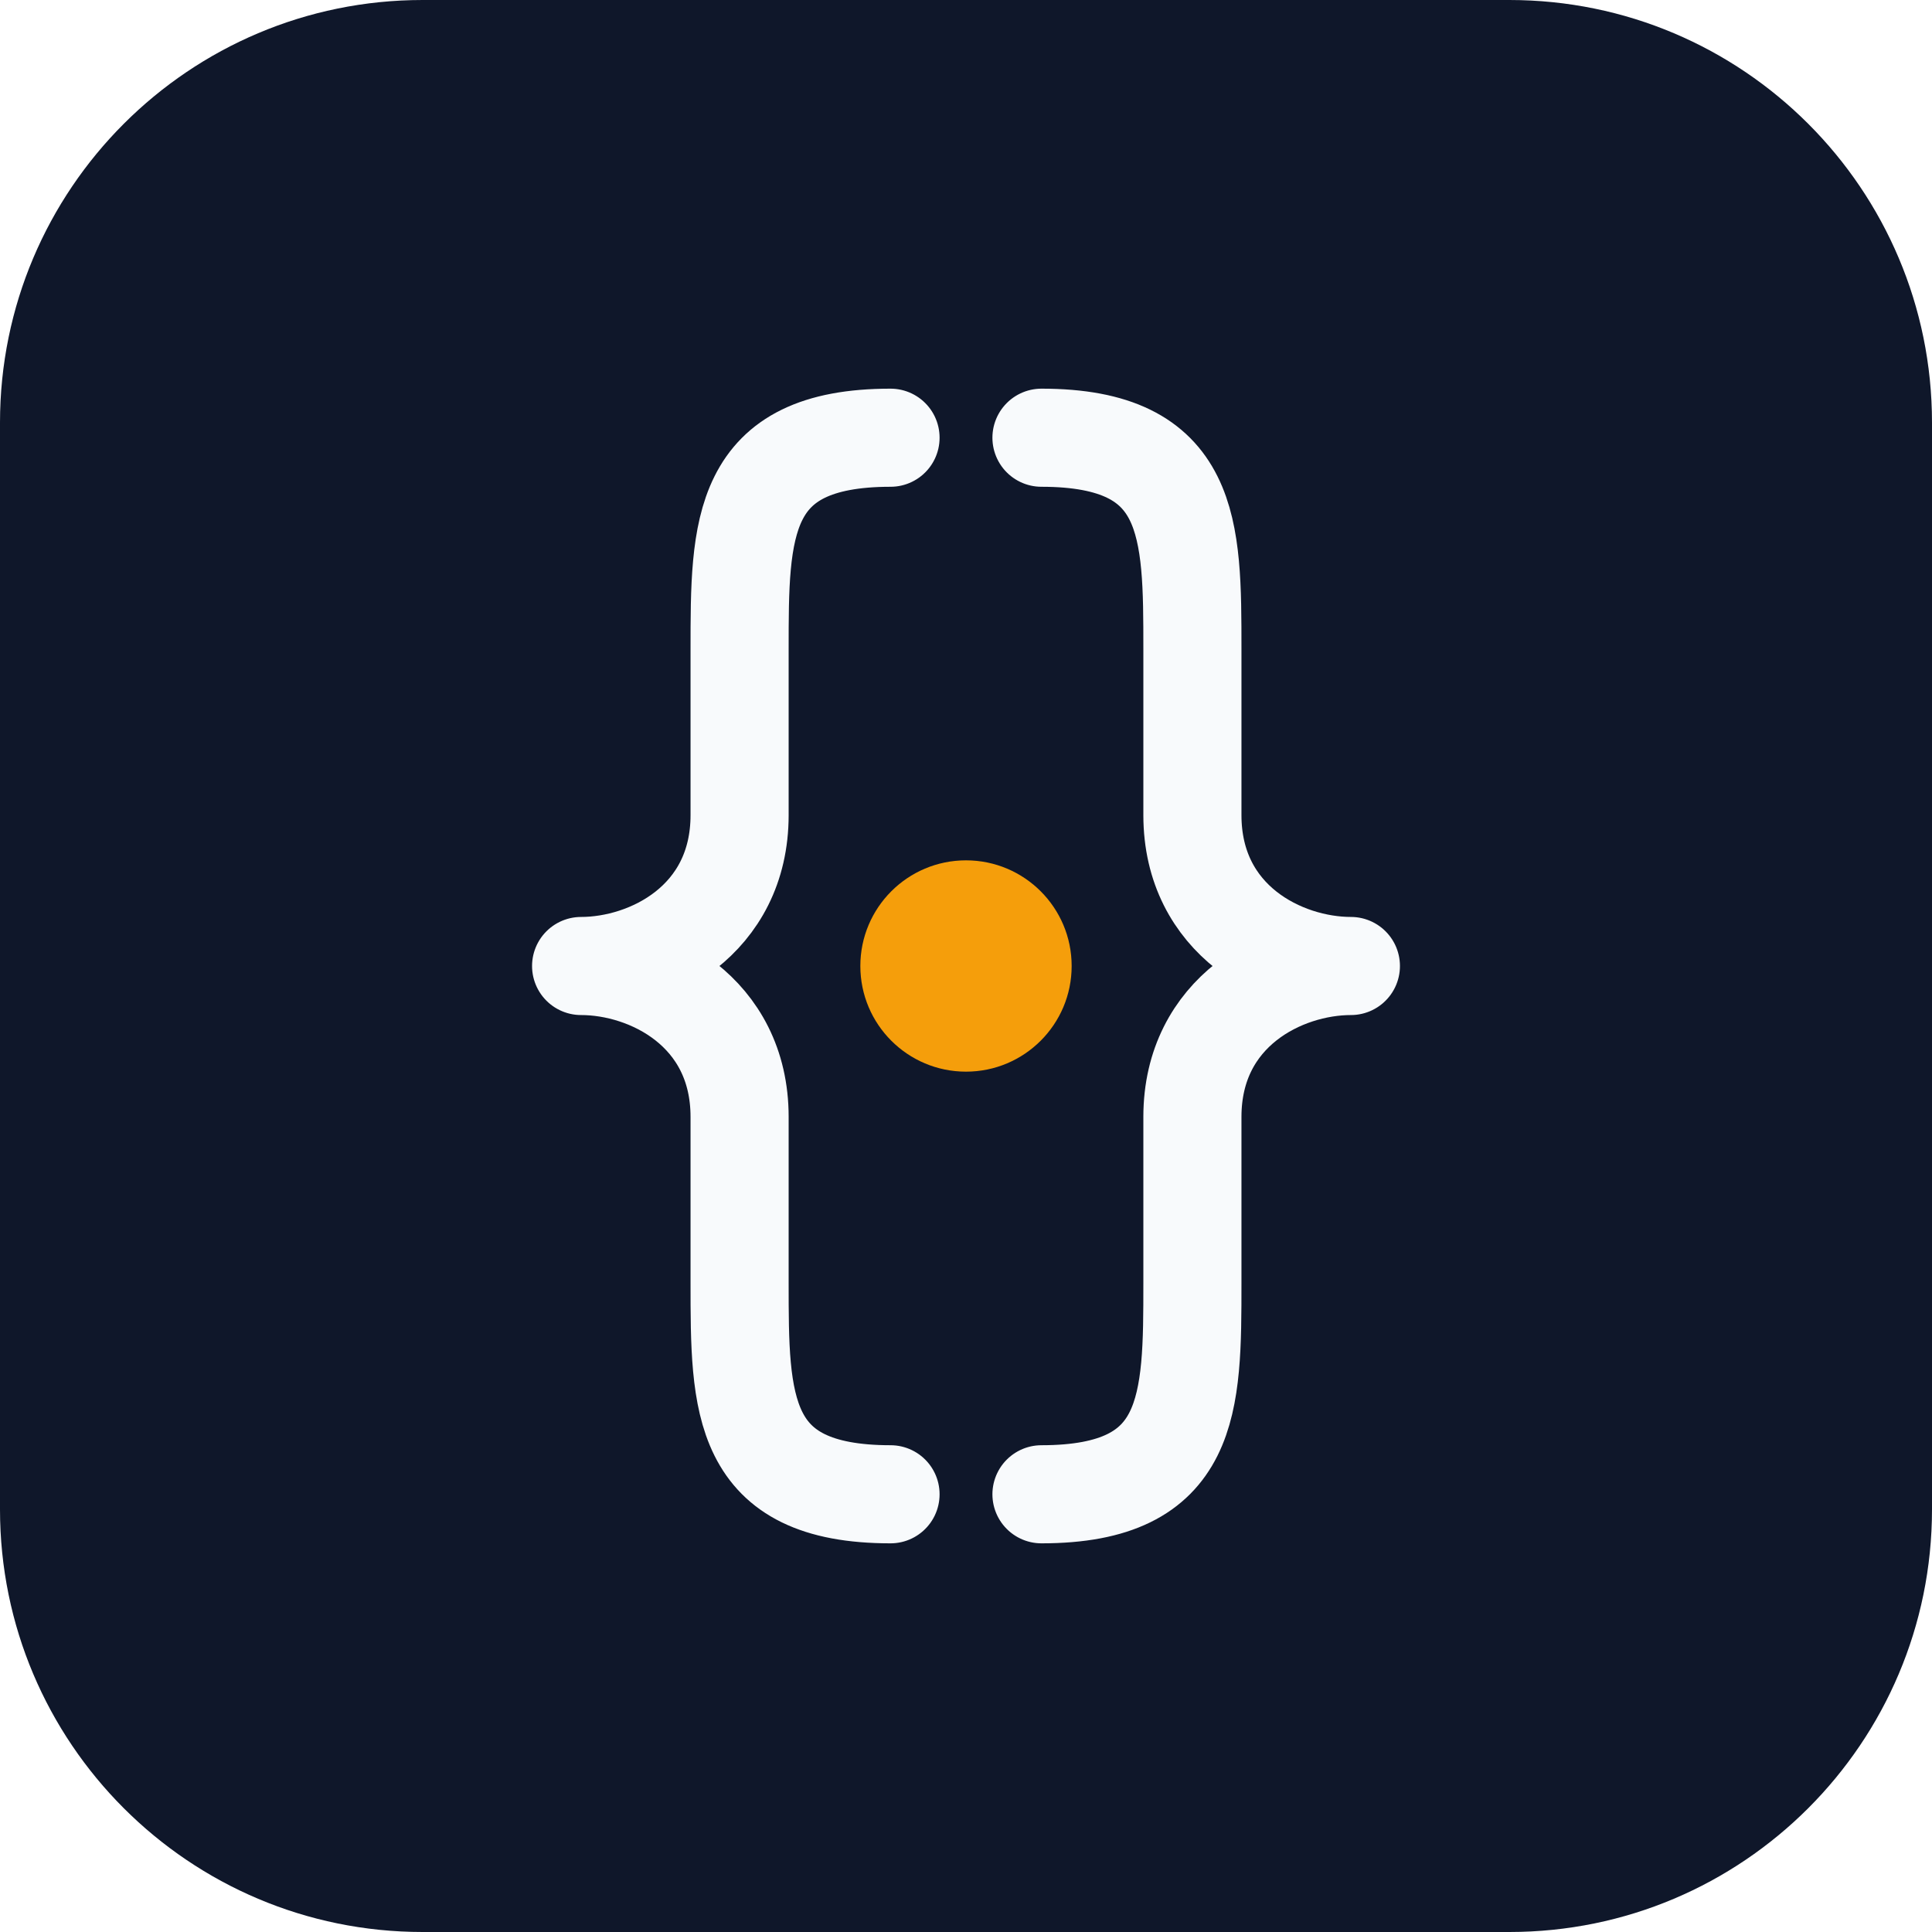
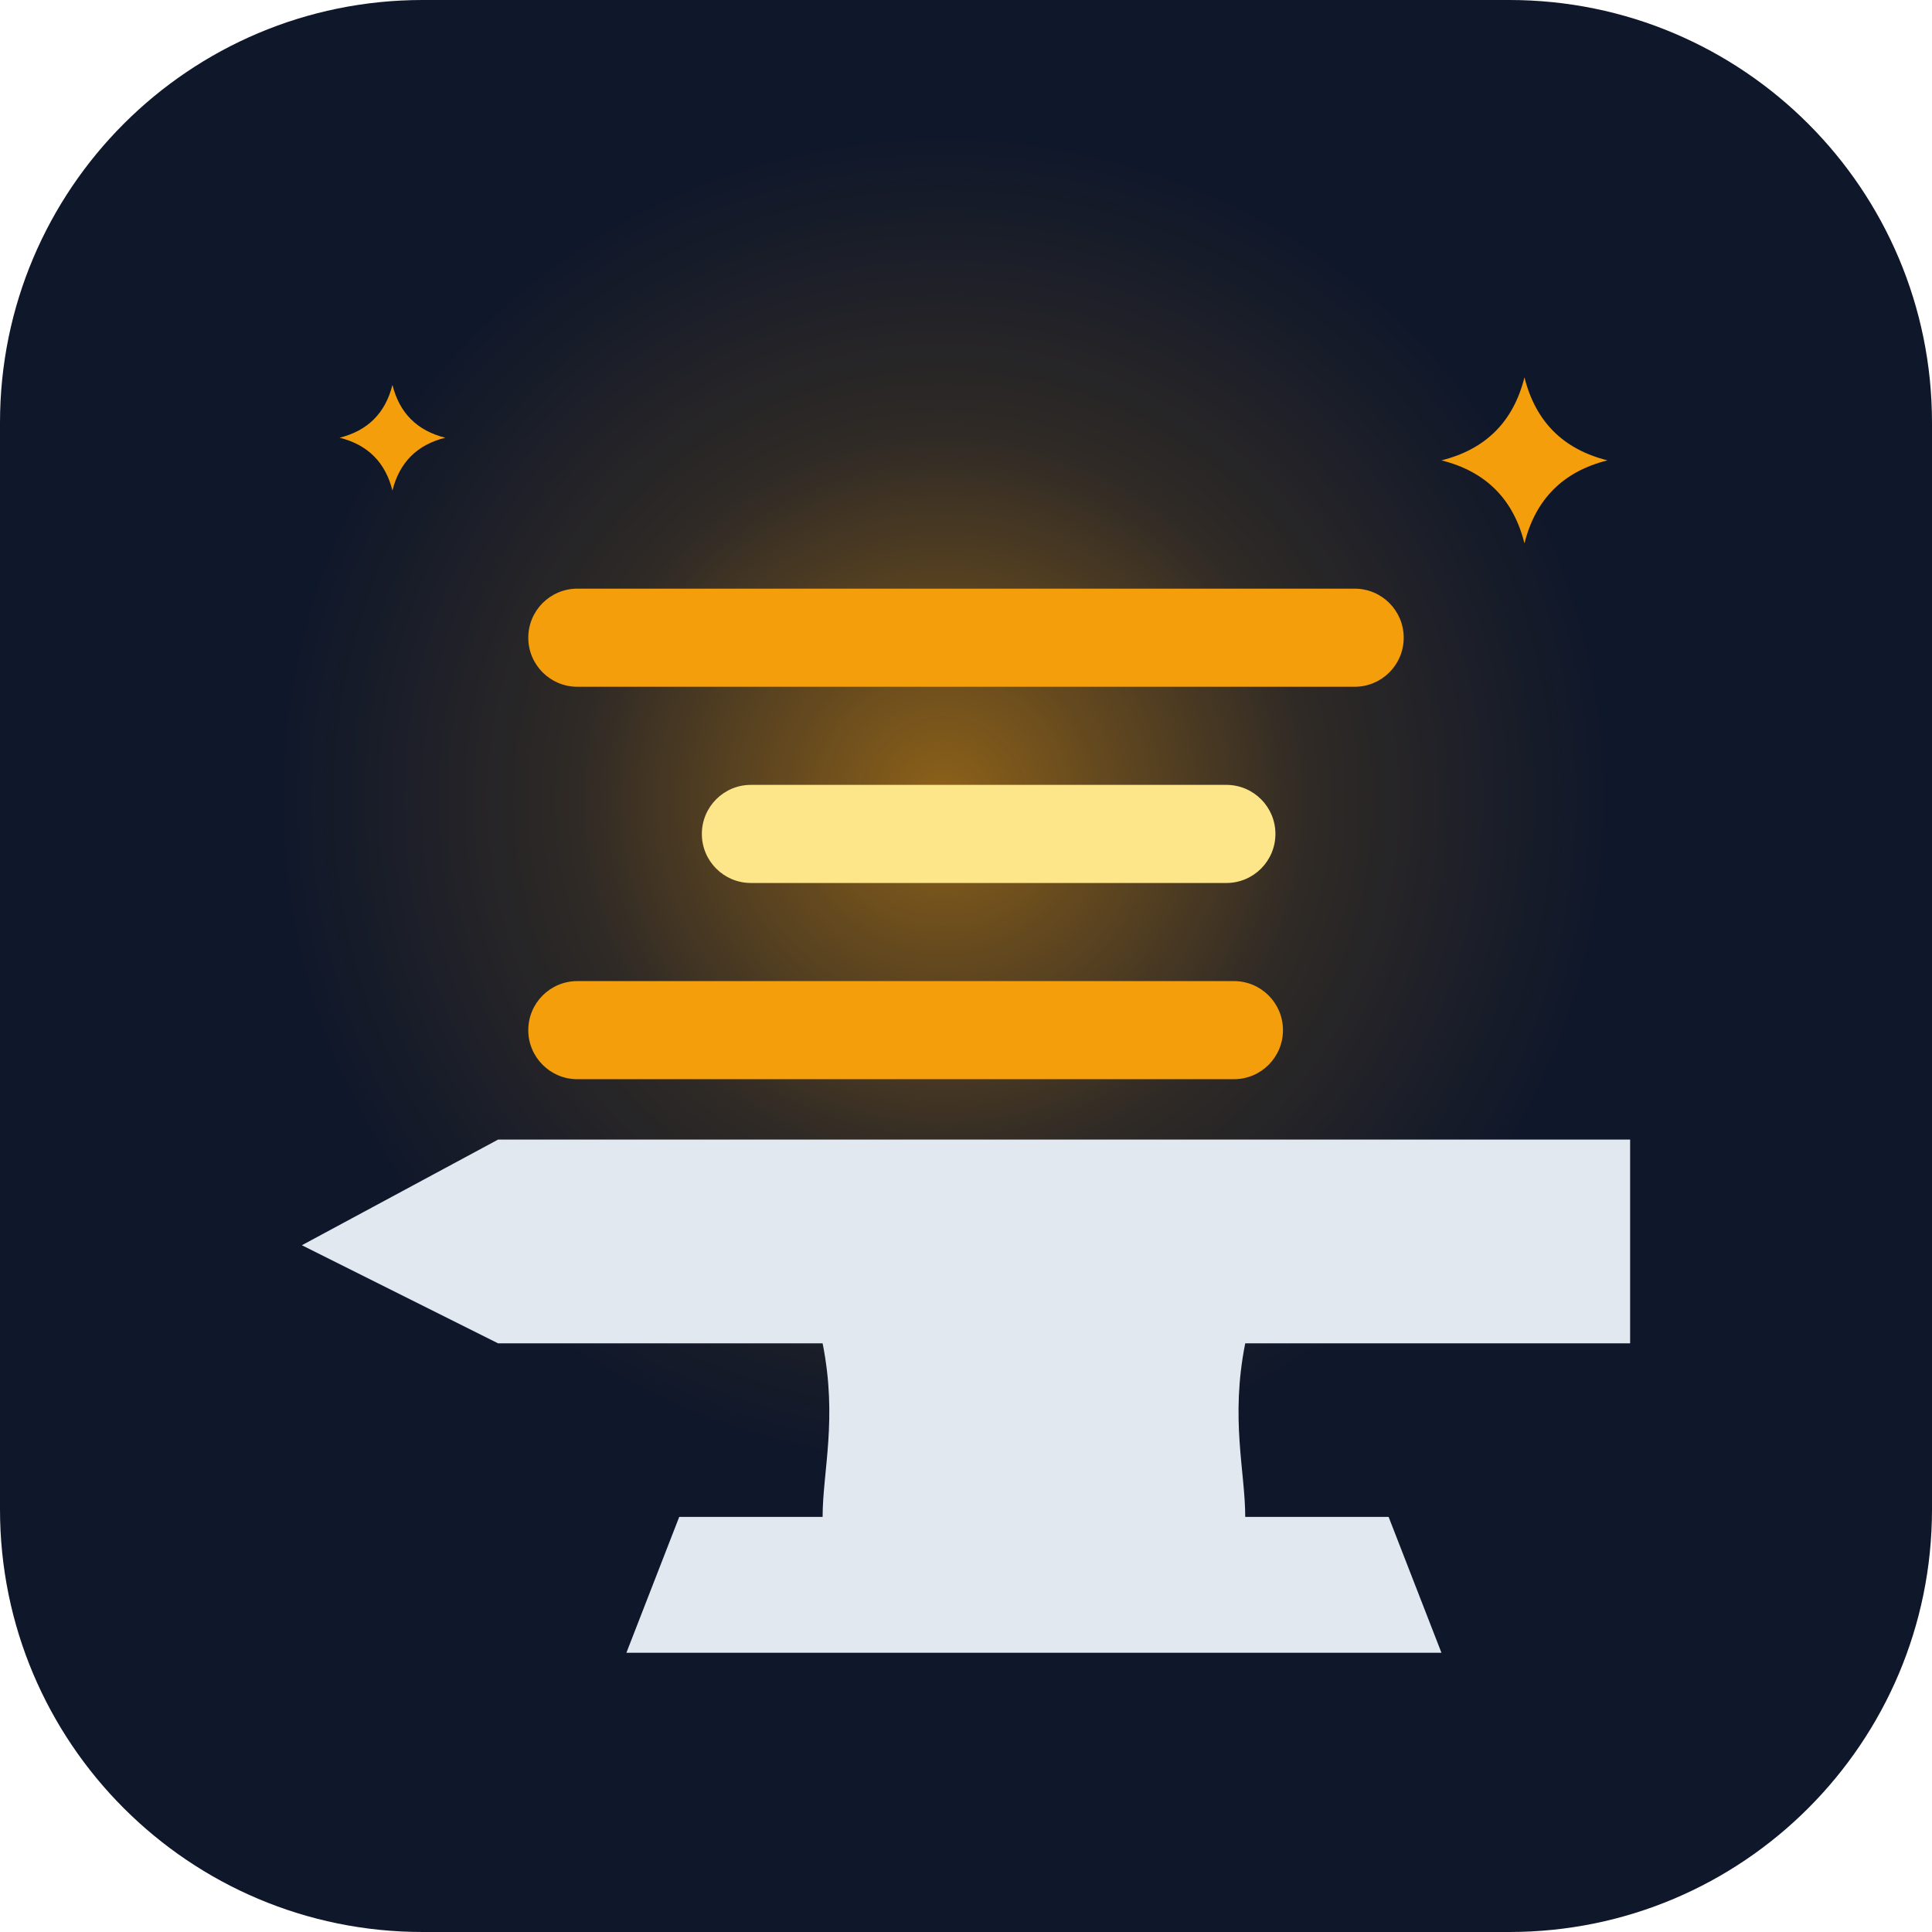
<svg xmlns="http://www.w3.org/2000/svg" viewBox="0 0 512 512" width="512" height="512">
+   <defs>
+     <radialGradient id="glow">
+       <stop offset="0%" stop-color="#F59E0B" stop-opacity="0.55" />
+       <stop offset="55%" stop-color="#F59E0B" stop-opacity="0.14" />
+       <stop offset="100%" stop-color="#F59E0B" stop-opacity="0" />
+     </radialGradient>
+   </defs>
  <rect width="512" height="512" rx="112" fill="#0F172A" />
-   <g fill="none" stroke="#F8FAFC" stroke-width="26" stroke-linecap="round" stroke-linejoin="round">
-     <path d="M 236 116 C 196 116, 196 140, 196 172 L 196 216 C 196 244, 172 256, 154 256 C 172 256, 196 268, 196 296 L 196 340 C 196 372, 196 396, 236 396" />
-     <path d="M 276 116 C 316 116, 316 140, 316 172 L 316 216 C 316 244, 340 256, 358 256 C 340 256, 316 268, 316 296 L 316 340 C 316 372, 316 396, 276 396" />
-   </g>
-   <circle cx="256" cy="256" r="28" fill="#F59E0B" />
+   <circle cx="250" cy="212" r="176" fill="url(#glow)" />
+   <rect x="140" y="156" width="232" height="26" rx="13" fill="#F59E0B" />
+   <rect x="186" y="208" width="152" height="26" rx="13" fill="#FDE68A" />
+   <rect x="140" y="260" width="200" height="26" rx="13" fill="#F59E0B" />
+   <path d="M 80 330 L 132 302 L 432 302 L 432 356 L 330 356 C 326 376, 330 390, 330 402 L 368 402 L 382 438 L 166 438 L 180 402 L 218 402 C 218 390, 222 376, 218 356 L 132 356 Z" fill="#E2E8F0" />
+   <path d="M 404 100 Q 408.4 117.6 426 122 Q 408.4 126.4 404 144 Q 399.6 126.4 382 122 Q 399.6 117.6 404 100 Z" fill="#F59E0B" />
+   <path d="M 104 102 Q 106.8 113.2 118 116 Q 106.8 118.8 104 130 Q 101.2 118.8 90 116 Q 101.2 113.2 104 102 Z" fill="#F59E0B" />
</svg>
